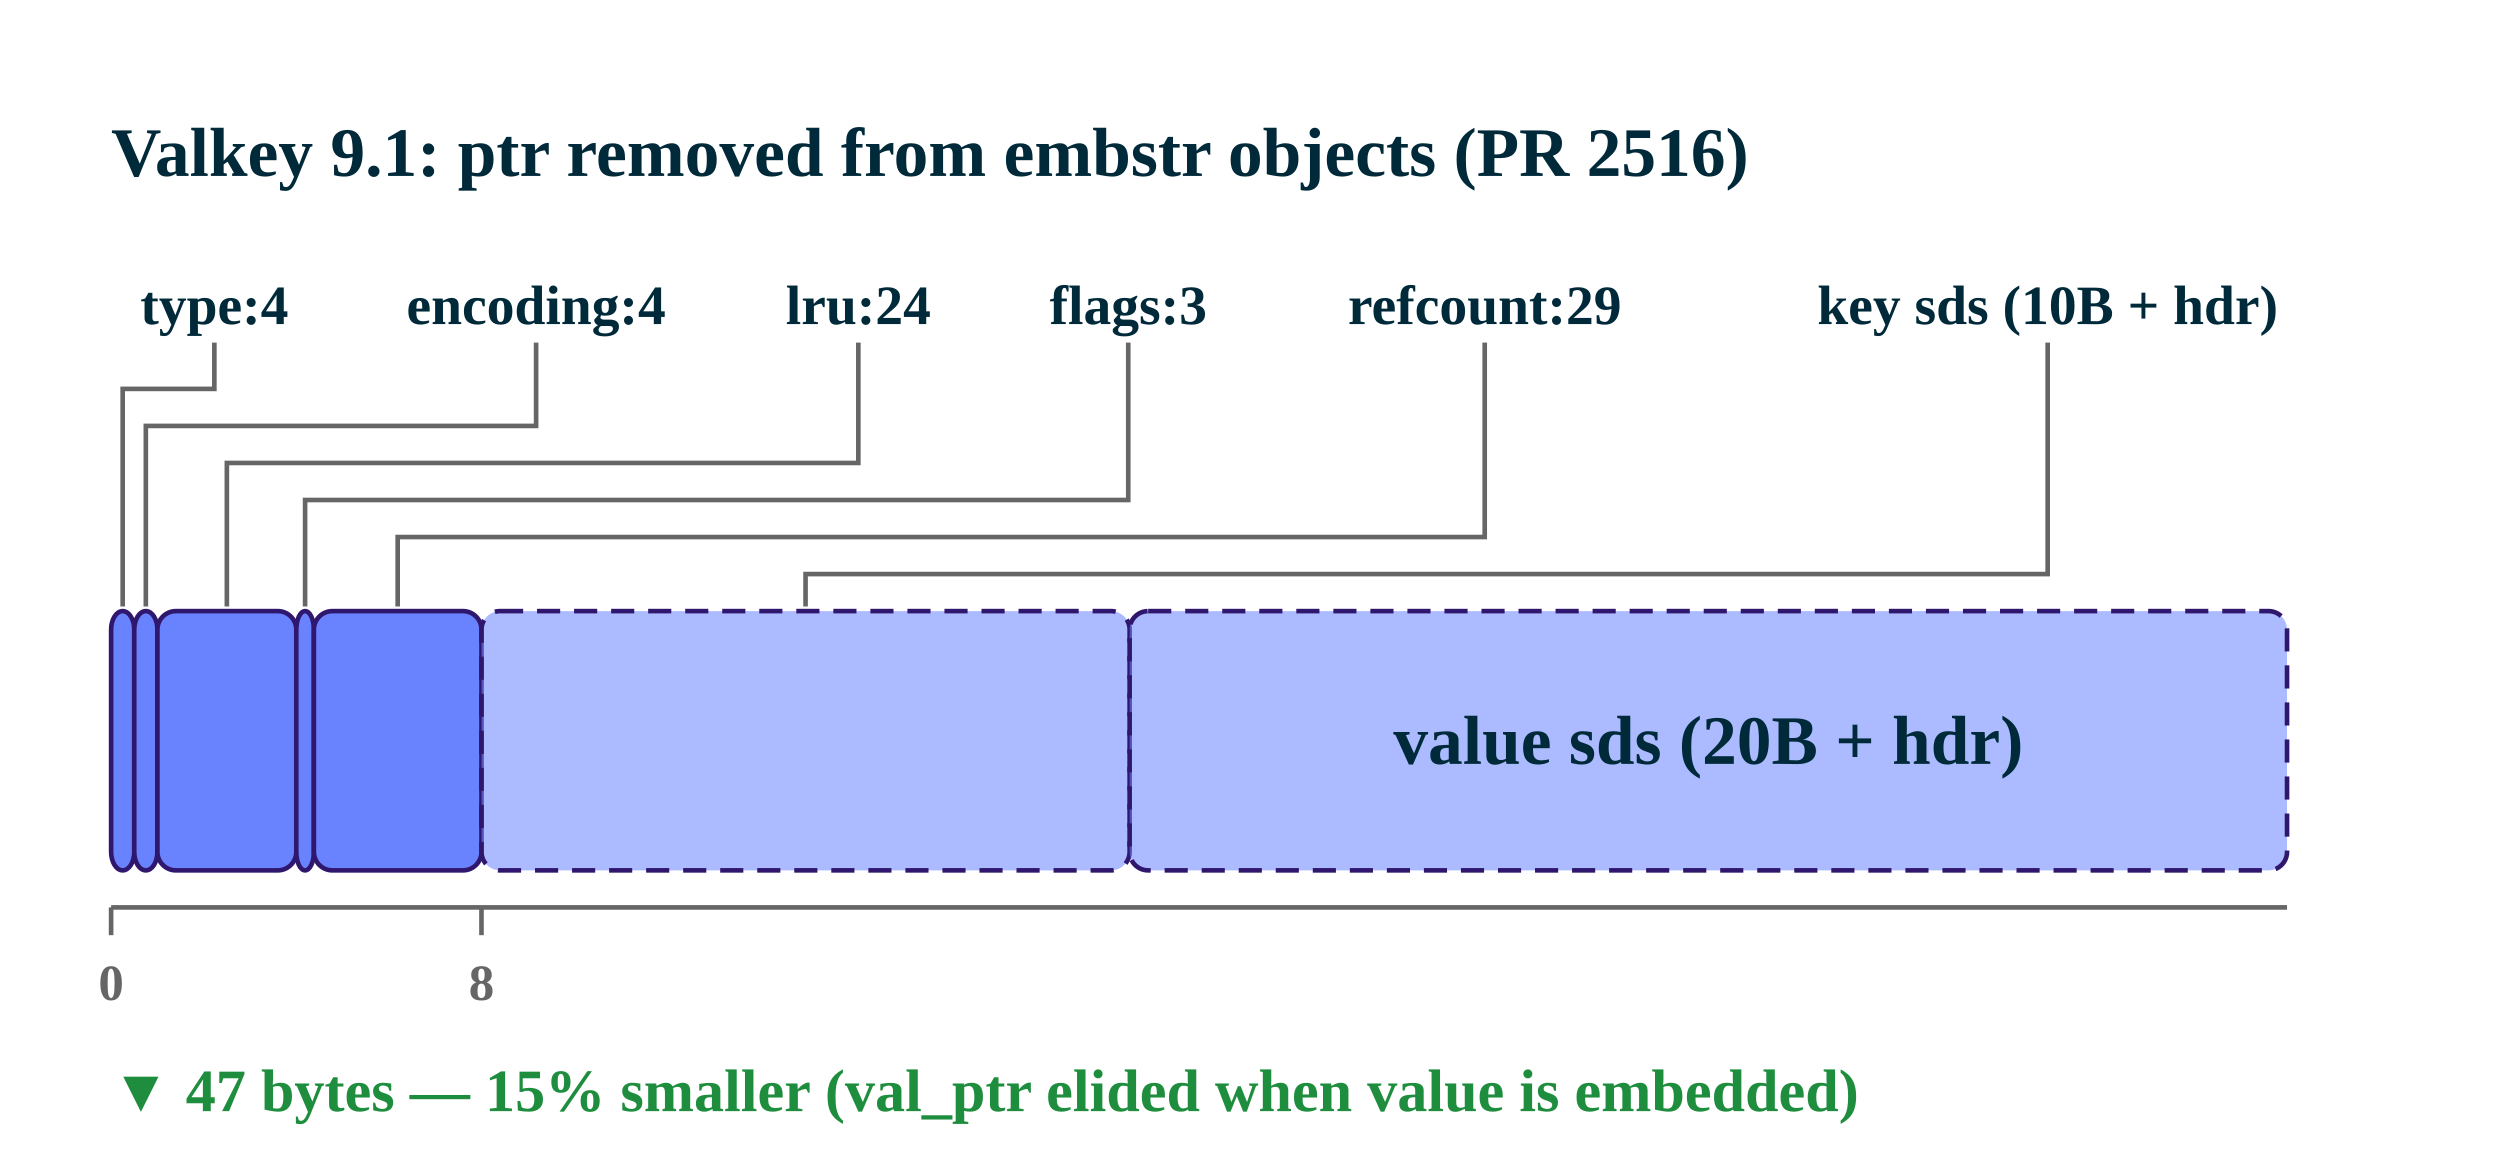
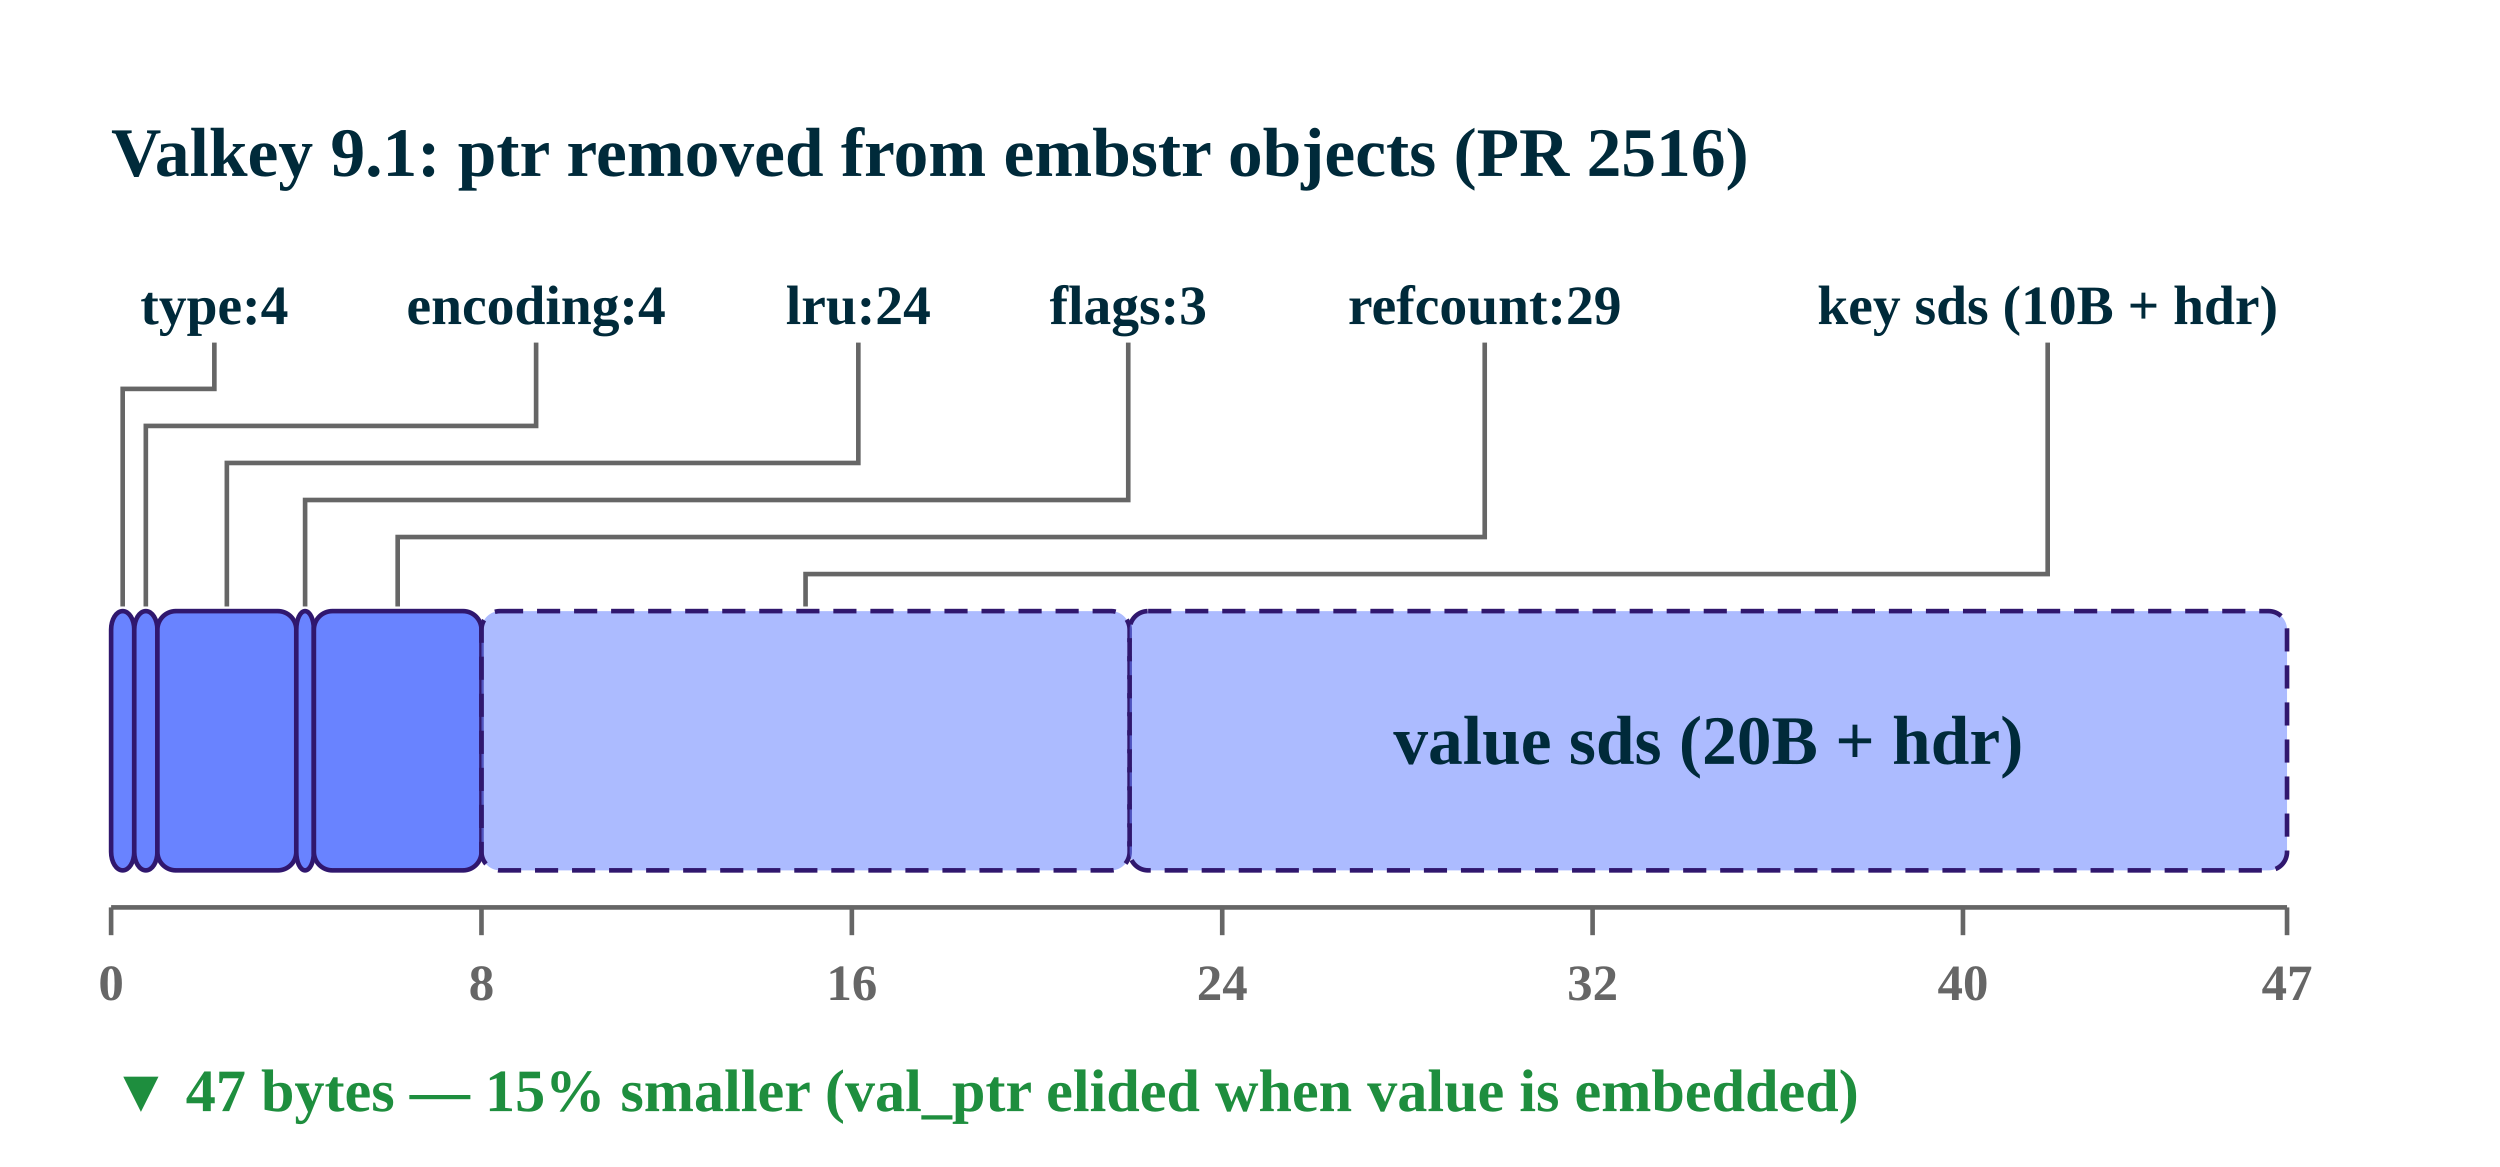
<svg xmlns="http://www.w3.org/2000/svg" viewBox="0 0 540 252" style="width:100%;max-width:540px;height:auto">
  <style>
-   .fd-bg      { fill: var(--fd-bg, #ffffff); }
+   .fd-background      { fill: var(--fd-background, #ffffff); }
  .fd-title   { fill: var(--fd-text, #002a3a); }
-   .fd-field   { fill: var(--fd-field, #6983ff); stroke: var(--fd-border, #30176e); stroke-width: 1; }
-   .fd-pad     { fill: url(#fd-hatch); stroke: var(--fd-pad-stroke, #b9c2cc); stroke-width: 1; }
-   .fd-flex    { fill: none; stroke: var(--fd-muted, #666666); stroke-width: 1; stroke-dasharray: 4 3; }
-   .fd-extra   { fill: var(--fd-field, #6983ff); fill-opacity: 0.55; stroke: var(--fd-border, #30176e); stroke-width: 1; stroke-dasharray: 5 3; }
-   .fd-plus    { fill: var(--fd-muted, #666666); }
-   .fd-label   { fill: var(--fd-field-text, #ffffff); }
-   .fd-padlbl  { fill: var(--fd-muted, #666666); }
-   .fd-callout { fill: var(--fd-text, #002a3a); }
-   .fd-leader  { stroke: var(--fd-muted, #666666); stroke-width: 1; fill: none; }
-   .fd-ruler   { stroke: var(--fd-muted, #666666); stroke-width: 1; }
-   .fd-rlbl    { fill: var(--fd-muted, #666666); }
-   .fd-accent  { fill: var(--fd-accent, #1e8e3e); }
+   .fd-field-box   { fill: var(--fd-field-fill, #6983ff); stroke: var(--fd-field-border, #30176e); stroke-width: 1; }
+   .fd-padding-box     { fill: url(#fd-hatch); stroke: var(--fd-padding-stroke, #b9c2cc); stroke-width: 1; }
+   .fd-flexible-array    { fill: none; stroke: var(--fd-muted, #666666); stroke-width: 1; stroke-dasharray: 4 3; }
+   .fd-extra-box   { fill: var(--fd-field-fill, #6983ff); fill-opacity: 0.55; stroke: var(--fd-field-border, #30176e); stroke-width: 1; stroke-dasharray: 5 3; }
+   .fd-allocation-plus    { fill: var(--fd-muted, #666666); }
+   .fd-field-label   { fill: var(--fd-field-text, #ffffff); }
+   .fd-padding-label  { fill: var(--fd-muted, #666666); }
+   .fd-callout-label { fill: var(--fd-text, #002a3a); }
+   .fd-leader-line  { stroke: var(--fd-muted, #666666); stroke-width: 1; fill: none; }
+   .fd-ruler-line   { stroke: var(--fd-muted, #666666); stroke-width: 1; }
+   .fd-cache-line   { stroke: var(--fd-text, #002a3a); stroke-width: 3; stroke-dasharray: 7 4; opacity: 0.8; }
+   .fd-cache-line-label    { fill: var(--fd-text, #002a3a); }
+   .fd-ruler-label    { fill: var(--fd-muted, #666666); }
+   .fd-note  { fill: var(--fd-highlight, #1e8e3e); }
  text        { font-family: var(--fd-font, 'Fira Mono', Consolas, Menlo, Monaco, 'Courier New', monospace); }
-   .fd-hatchbg { fill: var(--fd-pad, #f5f7f7); }
-   .fd-hatchln { stroke: var(--fd-pad-stroke, #b9c2cc); stroke-width: 1.5; }
+   .fd-hatch-background { fill: var(--fd-padding-fill, #f5f7f7); }
+   .fd-hatch-lines { stroke: var(--fd-padding-stroke, #b9c2cc); stroke-width: 1.5; }
+   .fd-subdivision-line  { stroke: var(--fd-field-text, #ffffff); stroke-width: 1; stroke-dasharray: 2 3; opacity: 0.45; }
</style>
-   <rect class="fd-bg" width="100%" height="100%" rx="8" />
+   <rect class="fd-background" width="100%" height="100%" rx="8" />
  <defs>
    <pattern id="fd-hatch" width="6" height="6" patternTransform="rotate(45)" patternUnits="userSpaceOnUse">
-       <rect class="fd-hatchbg" width="6" height="6" />
-       <line class="fd-hatchln" x1="0" y1="0" x2="0" y2="6" />
+       <rect class="fd-hatch-background" width="6" height="6" />
+       <line class="fd-hatch-lines" x1="0" y1="0" x2="0" y2="6" />
    </pattern>
  </defs>
  <text class="fd-title" x="24.0" y="38.0" font-size="15" font-weight="700" text-anchor="start">Valkey 9.1: ptr removed from embstr objects (PR 2516)</text>
-   <rect class="fd-field" x="24.0" y="132.0" width="5.0" height="56" rx="4" />
-   <rect class="fd-field" x="29.0" y="132.0" width="5.0" height="56" rx="4" />
-   <rect class="fd-field" x="34.0" y="132.0" width="30.0" height="56" rx="4" />
-   <rect class="fd-field" x="64.0" y="132.0" width="3.8" height="56" rx="4" />
-   <rect class="fd-field" x="67.8" y="132.0" width="36.2" height="56" rx="4" />
-   <rect class="fd-extra" x="104.0" y="132.0" width="140.0" height="56" rx="4" />
-   <rect class="fd-extra" x="244.0" y="132.0" width="250.0" height="56" rx="4" />
-   <text class="fd-callout" x="369.0" y="165.0" font-size="15" font-weight="700" text-anchor="middle">value sds (20B + hdr)</text>
-   <text class="fd-callout" x="46.3" y="70.0" font-size="12" font-weight="600" text-anchor="middle">type:4</text>
-   <path class="fd-leader" d="M 46.3 74.0 V 84.0 H 26.5 V 131.0" />
-   <text class="fd-callout" x="115.8" y="70.0" font-size="12" font-weight="600" text-anchor="middle">encoding:4</text>
-   <path class="fd-leader" d="M 115.8 74.0 V 92.0 H 31.5 V 131.0" />
-   <text class="fd-callout" x="185.4" y="70.0" font-size="12" font-weight="600" text-anchor="middle">lru:24</text>
-   <path class="fd-leader" d="M 185.4 74.0 V 100.0 H 49.0 V 131.0" />
-   <text class="fd-callout" x="243.7" y="70.0" font-size="12" font-weight="600" text-anchor="middle">flags:3</text>
-   <path class="fd-leader" d="M 243.7 74.0 V 108.0 H 65.9 V 131.0" />
-   <text class="fd-callout" x="320.7" y="70.0" font-size="12" font-weight="600" text-anchor="middle">refcount:29</text>
-   <path class="fd-leader" d="M 320.7 74.0 V 116.0 H 85.9 V 131.0" />
-   <text class="fd-callout" x="442.3" y="70.0" font-size="12" font-weight="600" text-anchor="middle">key sds (10B + hdr)</text>
-   <path class="fd-leader" d="M 442.3 74.0 V 124.0 H 174.0 V 131.0" />
-   <line class="fd-ruler" x1="24" y1="196" x2="494.0" y2="196" />
-   <line class="fd-ruler" x1="24.0" y1="196" x2="24.0" y2="202" />
-   <text class="fd-rlbl" x="24.0" y="216.0" font-size="11" font-weight="600" text-anchor="middle">0</text>
-   <line class="fd-ruler" x1="104.0" y1="196" x2="104.0" y2="202" />
-   <text class="fd-rlbl" x="104.0" y="216.0" font-size="11" font-weight="600" text-anchor="middle">8</text>
-   <text class="fd-accent" x="24.0" y="240.0" font-size="13" font-weight="700" text-anchor="start">▼ 47 bytes — 15% smaller (val_ptr elided when value is embedded)</text>
+   <rect class="fd-field-box" x="24.0" y="132.0" width="5.0" height="56" rx="4" />
+   <rect class="fd-field-box" x="29.0" y="132.0" width="5.0" height="56" rx="4" />
+   <rect class="fd-field-box" x="34.0" y="132.0" width="30.0" height="56" rx="4" />
+   <rect class="fd-field-box" x="64.0" y="132.0" width="3.8" height="56" rx="4" />
+   <rect class="fd-field-box" x="67.8" y="132.0" width="36.2" height="56" rx="4" />
+   <rect class="fd-extra-box" x="104.0" y="132.0" width="140.0" height="56" rx="4" />
+   <rect class="fd-extra-box" x="244.0" y="132.0" width="250.0" height="56" rx="4" />
+   <text class="fd-callout-label" x="369.0" y="165.0" font-size="15" font-weight="700" text-anchor="middle">value sds (20B + hdr)</text>
+   <text class="fd-callout-label" x="46.3" y="70.0" font-size="12" font-weight="600" text-anchor="middle">type:4</text>
+   <path class="fd-leader-line" d="M 46.3 74.0 V 84.0 H 26.5 V 131.0" />
+   <text class="fd-callout-label" x="115.8" y="70.0" font-size="12" font-weight="600" text-anchor="middle">encoding:4</text>
+   <path class="fd-leader-line" d="M 115.8 74.0 V 92.0 H 31.5 V 131.0" />
+   <text class="fd-callout-label" x="185.4" y="70.0" font-size="12" font-weight="600" text-anchor="middle">lru:24</text>
+   <path class="fd-leader-line" d="M 185.4 74.0 V 100.0 H 49.0 V 131.0" />
+   <text class="fd-callout-label" x="243.7" y="70.0" font-size="12" font-weight="600" text-anchor="middle">flags:3</text>
+   <path class="fd-leader-line" d="M 243.7 74.0 V 108.0 H 65.9 V 131.0" />
+   <text class="fd-callout-label" x="320.7" y="70.0" font-size="12" font-weight="600" text-anchor="middle">refcount:29</text>
+   <path class="fd-leader-line" d="M 320.7 74.0 V 116.0 H 85.9 V 131.0" />
+   <text class="fd-callout-label" x="442.3" y="70.0" font-size="12" font-weight="600" text-anchor="middle">key sds (10B + hdr)</text>
+   <path class="fd-leader-line" d="M 442.3 74.0 V 124.0 H 174.0 V 131.0" />
+   <line class="fd-ruler-line" x1="24.0" y1="196" x2="494.0" y2="196" />
+   <line class="fd-ruler-line" x1="24.0" y1="196" x2="24.0" y2="202" />
+   <text class="fd-ruler-label" x="24.0" y="216.0" font-size="11" font-weight="600" text-anchor="middle">0</text>
+   <line class="fd-ruler-line" x1="104.0" y1="196" x2="104.0" y2="202" />
+   <text class="fd-ruler-label" x="104.0" y="216.0" font-size="11" font-weight="600" text-anchor="middle">8</text>
+   <line class="fd-ruler-line" x1="184.0" y1="196" x2="184.0" y2="202" />
+   <text class="fd-ruler-label" x="184.0" y="216.0" font-size="11" font-weight="600" text-anchor="middle">16</text>
+   <line class="fd-ruler-line" x1="264.0" y1="196" x2="264.0" y2="202" />
+   <text class="fd-ruler-label" x="264.0" y="216.0" font-size="11" font-weight="600" text-anchor="middle">24</text>
+   <line class="fd-ruler-line" x1="344.0" y1="196" x2="344.0" y2="202" />
+   <text class="fd-ruler-label" x="344.0" y="216.0" font-size="11" font-weight="600" text-anchor="middle">32</text>
+   <line class="fd-ruler-line" x1="424.0" y1="196" x2="424.0" y2="202" />
+   <text class="fd-ruler-label" x="424.0" y="216.0" font-size="11" font-weight="600" text-anchor="middle">40</text>
+   <line class="fd-ruler-line" x1="494.0" y1="196" x2="494.0" y2="202" />
+   <text class="fd-ruler-label" x="494.0" y="216.0" font-size="11" font-weight="600" text-anchor="middle">47</text>
+   <text class="fd-note" x="24.0" y="240.0" font-size="13" font-weight="700" text-anchor="start">▼ 47 bytes — 15% smaller (val_ptr elided when value is embedded)</text>
</svg>
